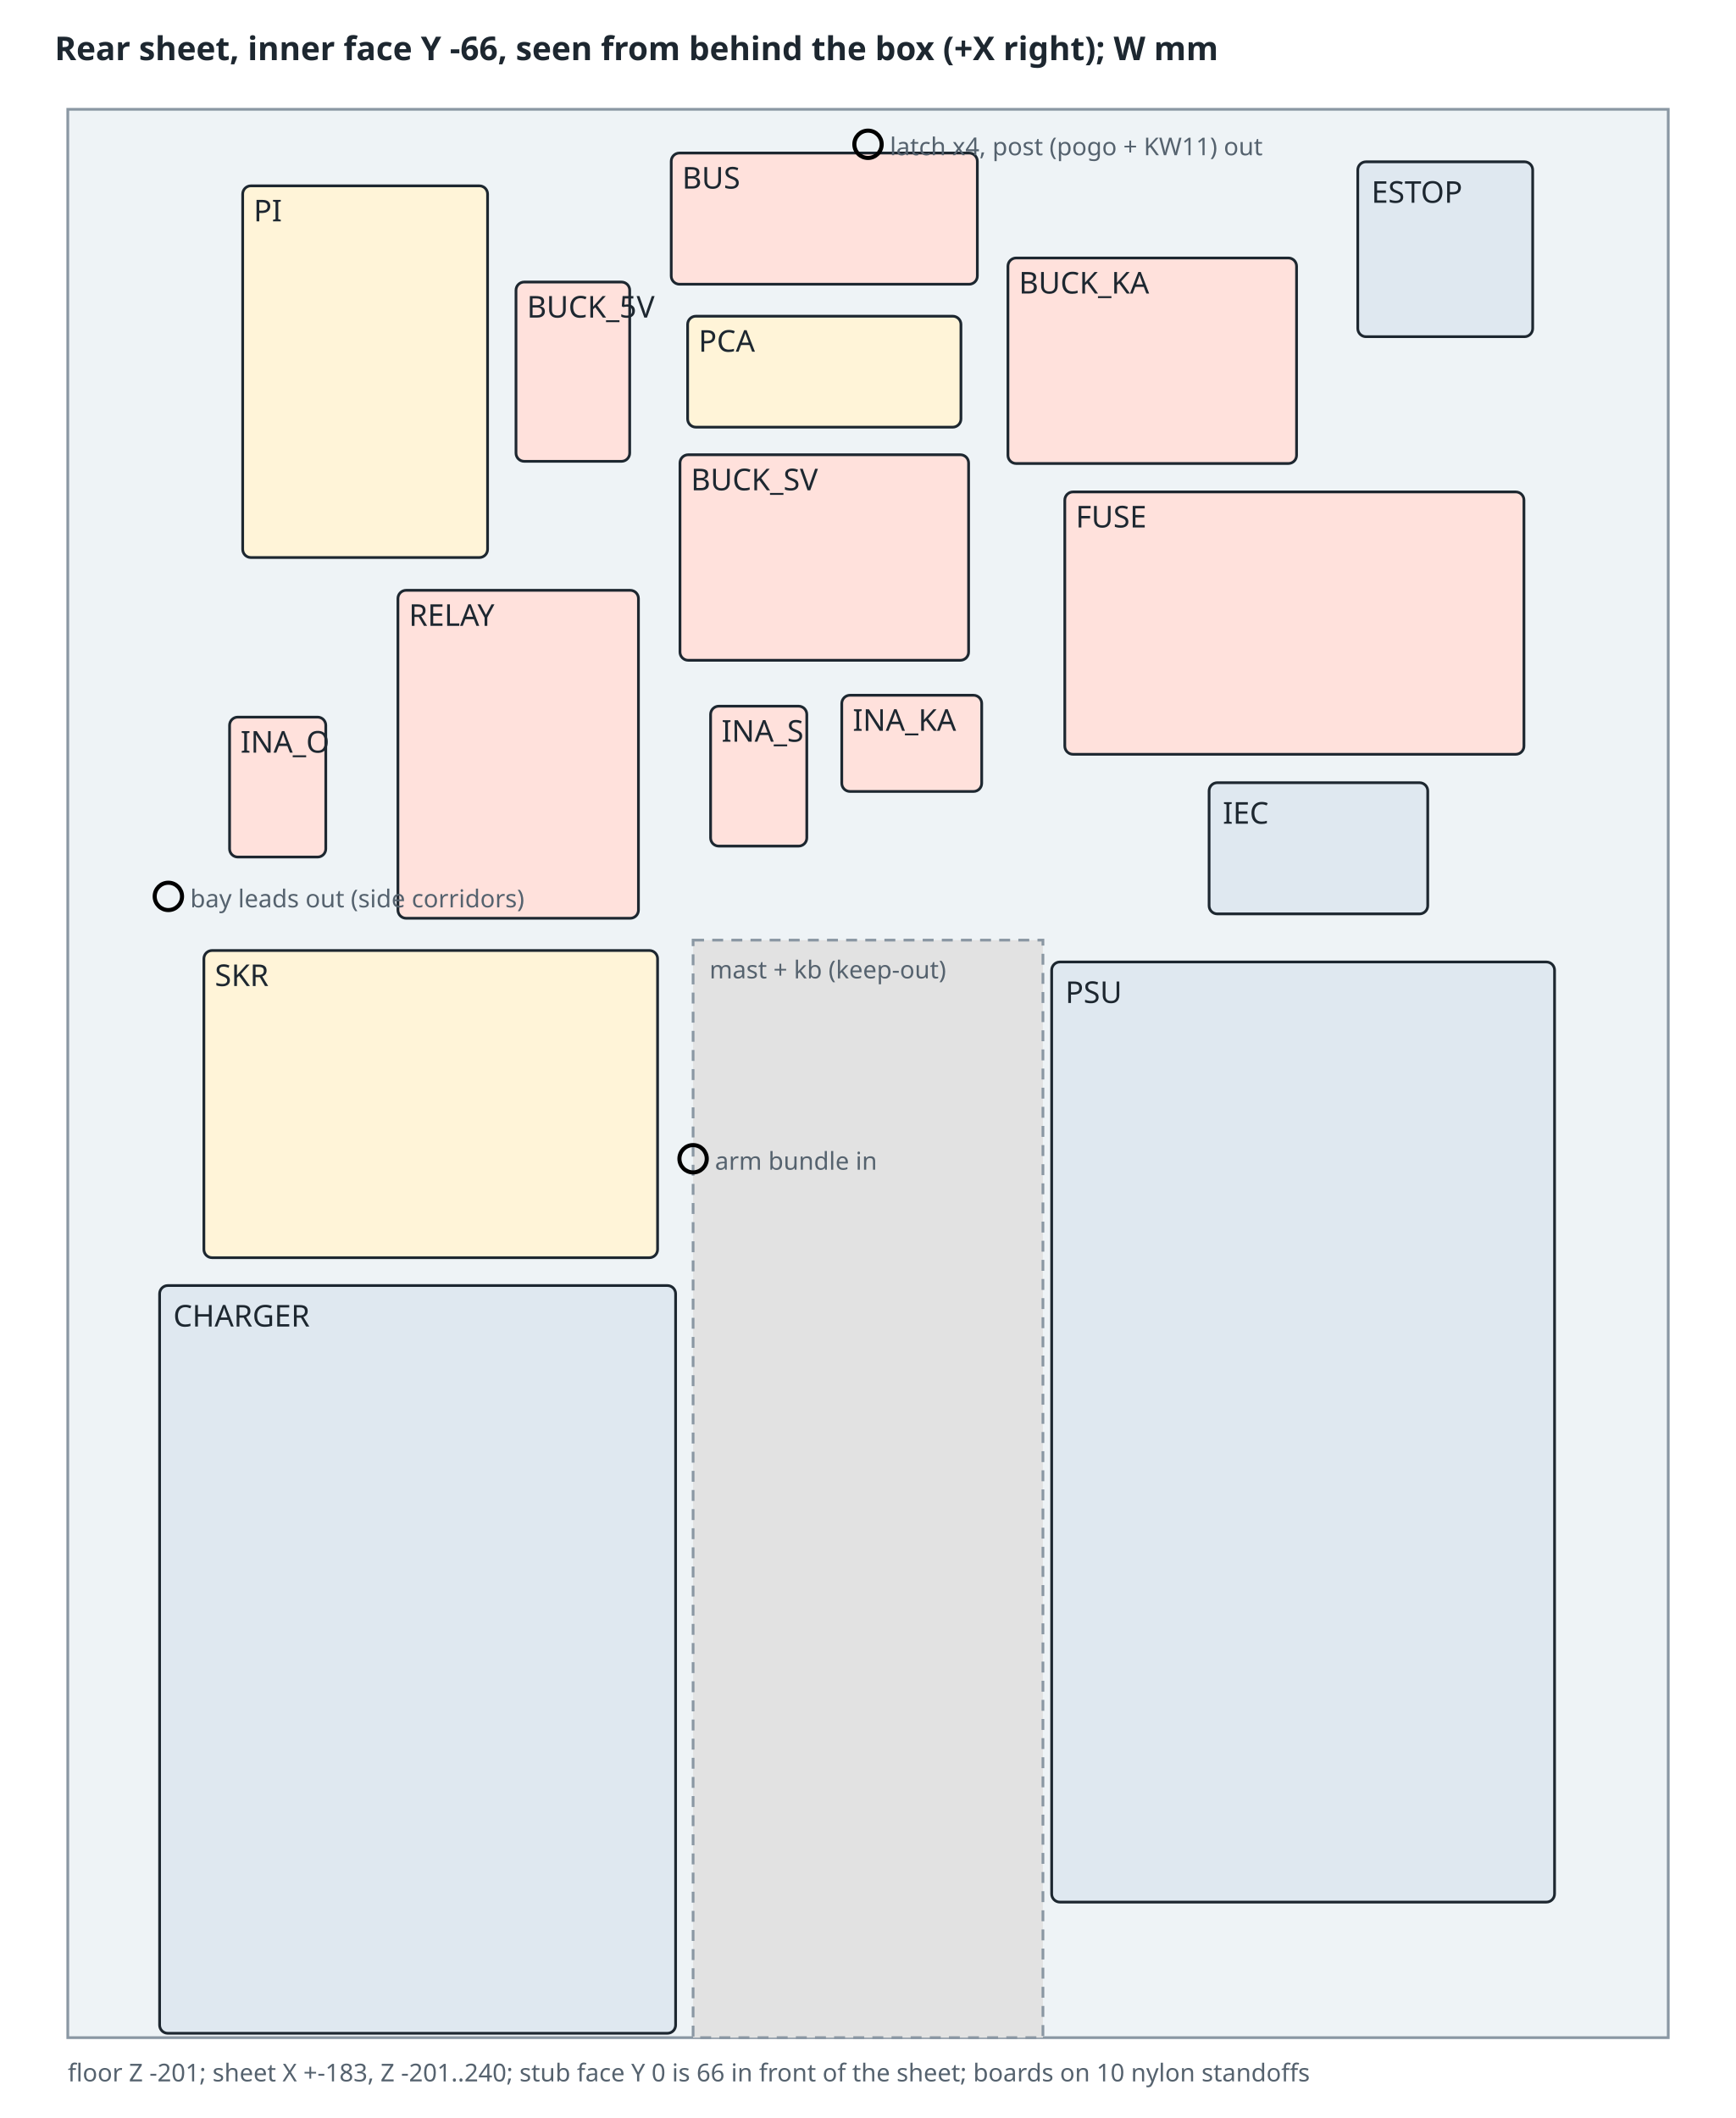
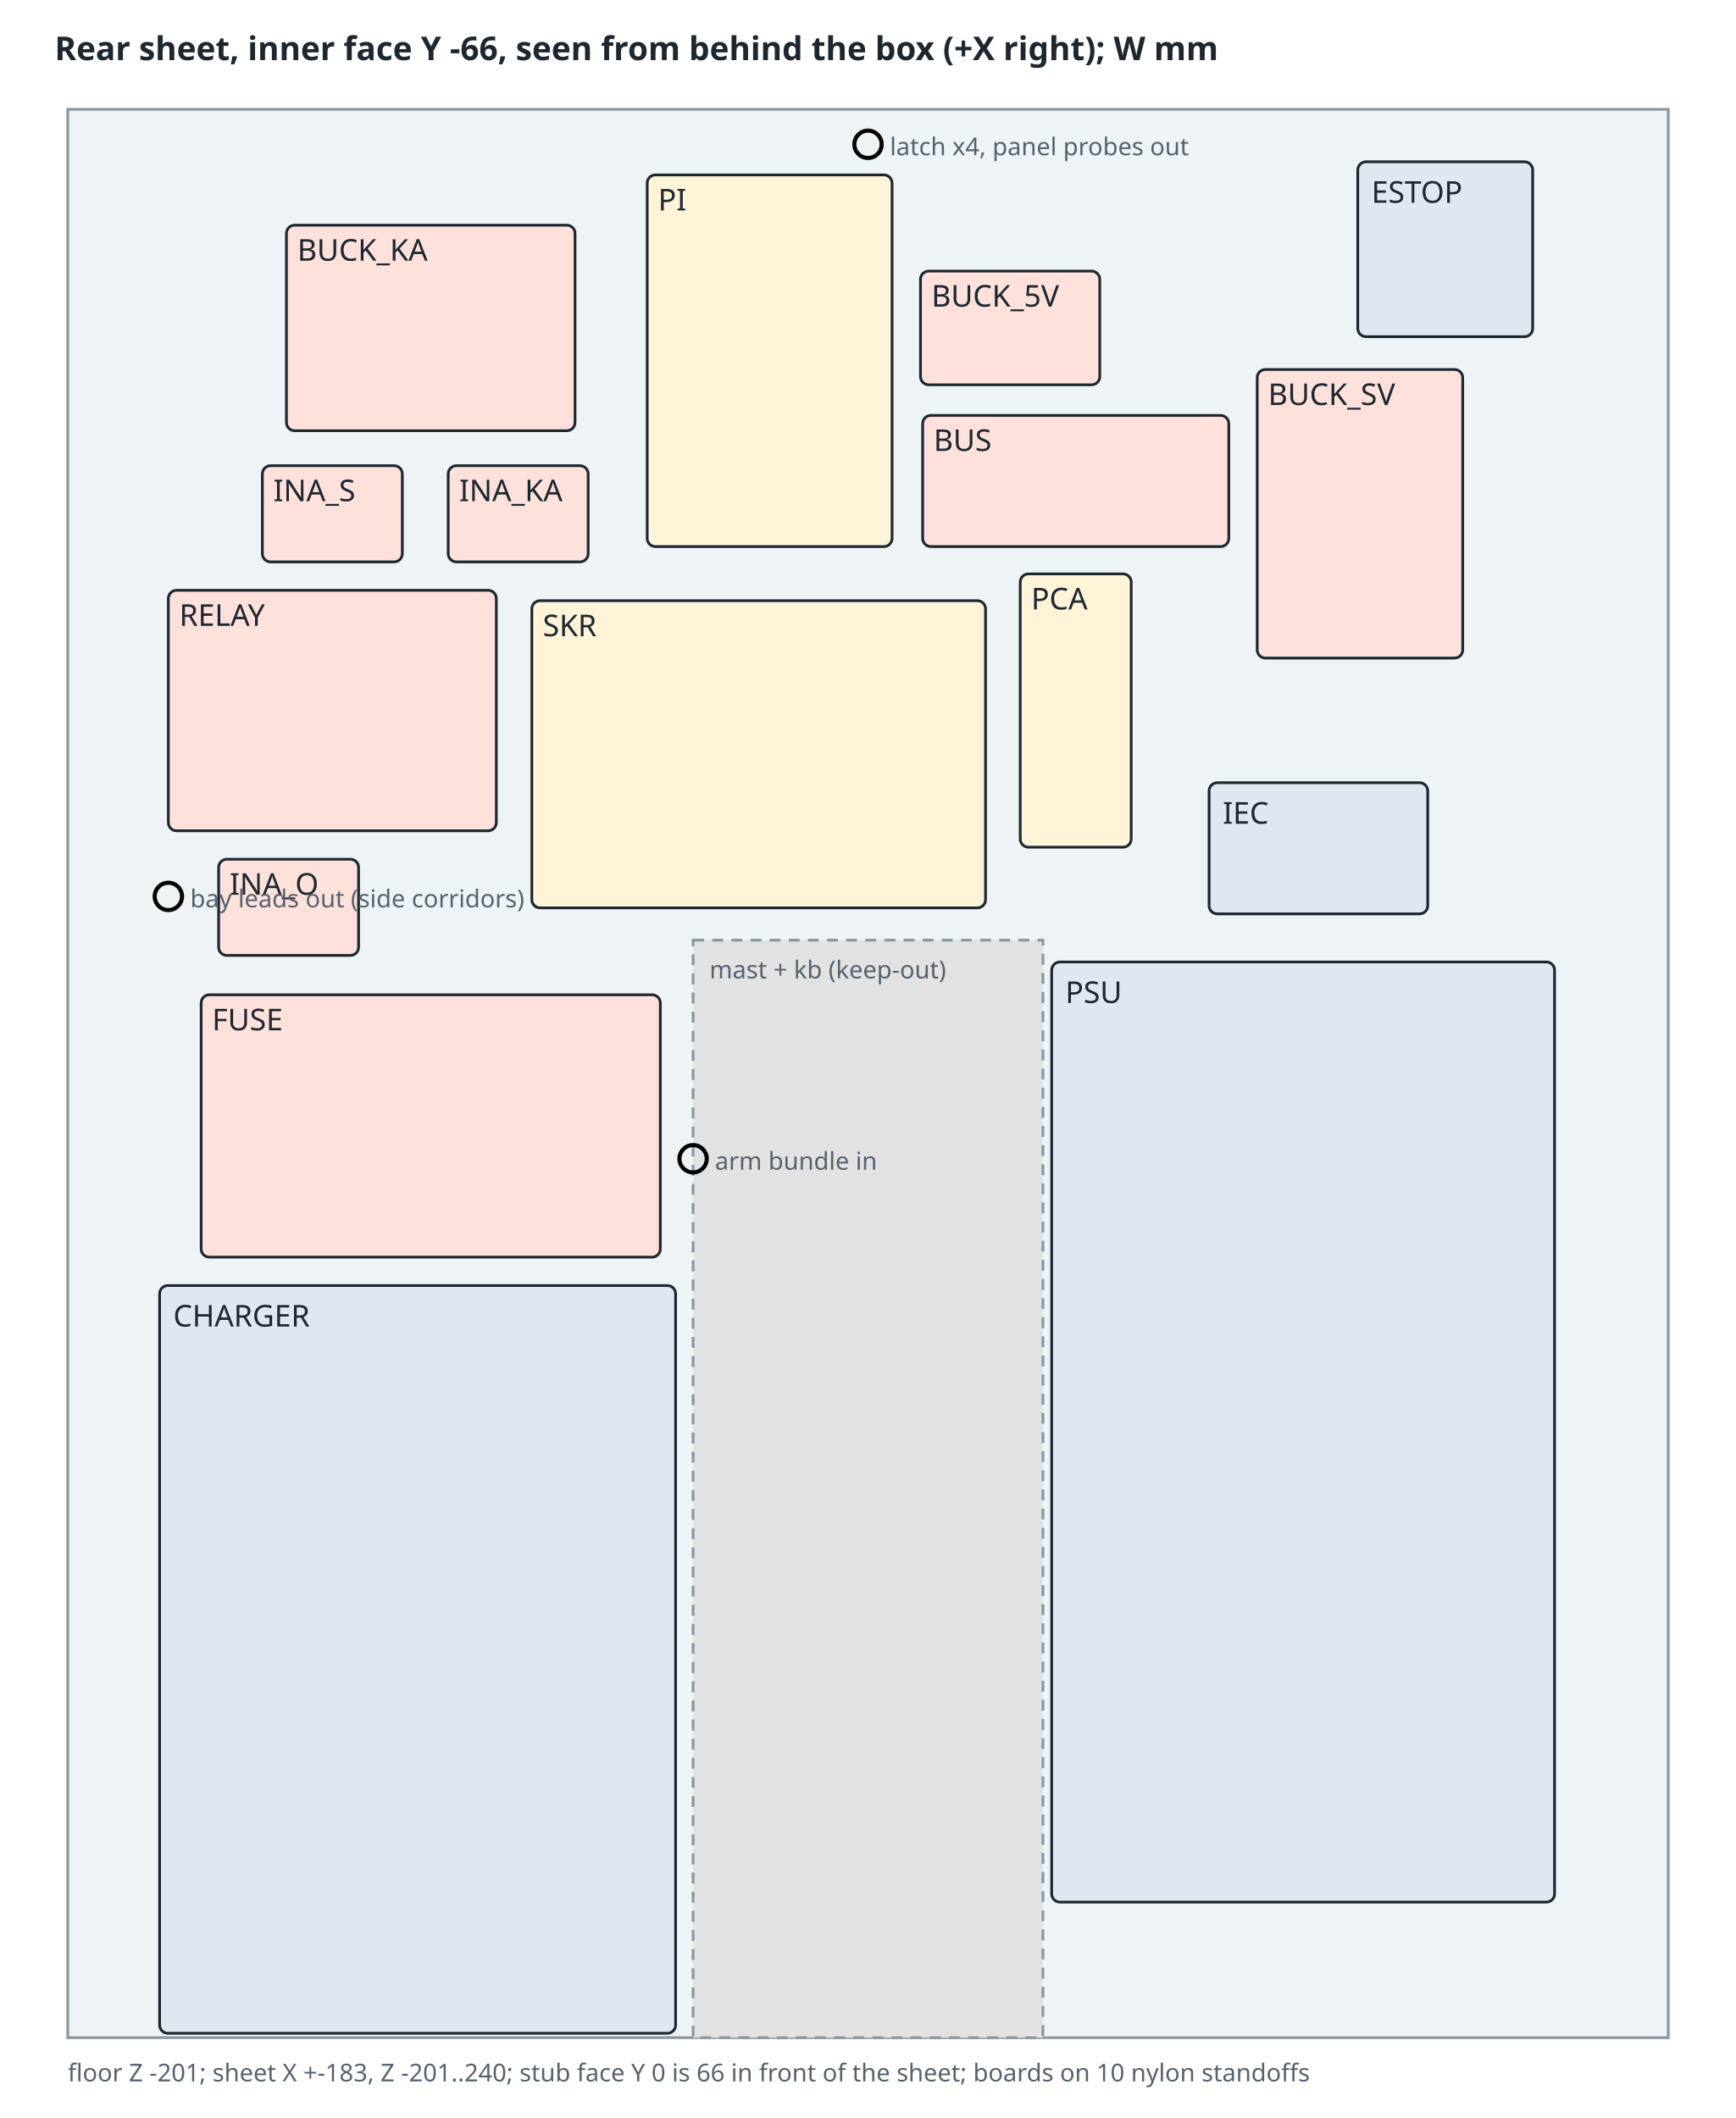
<svg xmlns="http://www.w3.org/2000/svg" viewBox="0 0 635 775" width="100%" style="max-width:635px;height:auto" role="img">
  <style>
.bg{fill:var(--bg,#ffffff)} .sheet{fill:var(--sheet,#eef3f6);stroke:var(--line,#8a97a3);stroke-width:1}
.ko{fill:var(--ko,#e2e2e2);stroke:var(--line,#8a97a3);stroke-dasharray:4 3}
.fix{fill:var(--fix,#dfe8f0);stroke:var(--ink,#1d2730);stroke-width:1}
.brd{fill:var(--brd,#fff4d8);stroke:var(--ink,#1d2730);stroke-width:1}
.pwr{fill:var(--pwr,#ffe1dc);stroke:var(--ink,#1d2730);stroke-width:1}
.sig{fill:var(--sig,#e1f0e4);stroke:var(--ink,#1d2730);stroke-width:1}
.off{fill:var(--off,#ececf6);stroke:var(--ink,#1d2730);stroke-width:1;stroke-dasharray:5 3}
.t{font:11px system-ui,sans-serif;fill:var(--ink,#1d2730)} .ts{font:9px system-ui,sans-serif;fill:var(--muted,#55626e)}
.tb{font:bold 12px system-ui,sans-serif;fill:var(--ink,#1d2730)}
.w24{stroke:var(--c24,#c0392b);stroke-width:2.2;fill:none} .w13{stroke:var(--c13,#d35400);stroke-width:1.8;fill:none}
.w6{stroke:var(--c6,#8e44ad);stroke-width:1.6;fill:none} .w5{stroke:var(--c5,#2471a3);stroke-width:1.4;fill:none}
.wch{stroke:var(--cch,#b7950b);stroke-width:2;fill:none} .wsg{stroke:var(--csg,#1e8449);stroke-width:1.1;fill:none;stroke-dasharray:3 2}
.wst{stroke:var(--cst,#34495e);stroke-width:1.6;fill:none} .wm{stroke:var(--cm,#7b241c);stroke-width:2.6;fill:none}
.arr{stroke:var(--ink,#1d2730);stroke-width:1.2;fill:none;marker-end:url(#ah)} .ab{stroke:var(--c24,#c0392b);stroke-width:1;fill:none;stroke-dasharray:4 3}
</style>
  <defs>
    <marker id="ah" viewBox="0 0 10 10" refX="9" refY="5" markerWidth="7" markerHeight="7" orient="auto">
      <path d="M0,0 L10,5 L0,10 z" fill="currentColor" />
    </marker>
  </defs>
  <rect class="bg" x="0" y="0" width="635" height="775" />
  <rect class="sheet" x="24.8" y="40.0" width="585.6" height="705.6" />
  <text class="tb" x="20" y="22">Rear sheet, inner face Y -66, seen from behind the box (+X right); W mm</text>
  <rect class="ko" x="253.6" y="344.0" width="128.0" height="401.6" />
  <text class="ts" x="259.6" y="358.0">mast + kb (keep-out)</text>
  <rect class="fix" x="384.8" y="352.0" width="184.0" height="344.0" rx="3" />
  <text class="t" x="389.8" y="367.0">PSU</text>
  <rect class="fix" x="58.4" y="470.4" width="188.8" height="273.6" rx="3" />
  <text class="t" x="63.4" y="485.4">CHARGER</text>
  <rect class="fix" x="442.4" y="286.4" width="80.0" height="48.0" rx="3" />
  <text class="t" x="447.4" y="301.4">IEC</text>
  <rect class="fix" x="496.8" y="59.2" width="64.0" height="64.0" rx="3" />
  <text class="t" x="501.8" y="74.2">ESTOP</text>
-   <rect class="brd" x="74.6" y="347.8" width="166.0" height="112.4" rx="3" />
-   <text class="t" x="78.6" y="360.8">SKR</text>
-   <rect class="brd" x="88.8" y="68.0" width="89.6" height="136.0" rx="3" />
-   <text class="t" x="92.8" y="81.0">PI</text>
-   <rect class="brd" x="251.6" y="115.7" width="100.0" height="40.6" rx="3" />
-   <text class="t" x="255.6" y="128.7">PCA</text>
-   <rect class="pwr" x="145.6" y="216.0" width="88.0" height="120.0" rx="3" />
-   <text class="t" x="149.6" y="229.0">RELAY</text>
-   <rect class="pwr" x="308.0" y="254.4" width="51.2" height="35.2" rx="3" />
-   <text class="t" x="312.0" y="267.4">INA_KA</text>
-   <rect class="pwr" x="260.0" y="258.4" width="35.2" height="51.2" rx="3" />
-   <text class="t" x="264.0" y="271.4">INA_S</text>
-   <rect class="pwr" x="84.0" y="262.4" width="35.2" height="51.2" rx="3" />
-   <text class="t" x="88.0" y="275.4">INA_O</text>
-   <rect class="pwr" x="368.8" y="94.4" width="105.6" height="75.2" rx="3" />
-   <text class="t" x="372.8" y="107.4">BUCK_KA</text>
-   <rect class="pwr" x="248.8" y="166.4" width="105.6" height="75.2" rx="3" />
-   <text class="t" x="252.8" y="179.4">BUCK_SV</text>
-   <rect class="pwr" x="188.8" y="103.2" width="41.6" height="65.6" rx="3" />
-   <text class="t" x="192.8" y="116.2">BUCK_5V</text>
-   <rect class="pwr" x="389.6" y="180.0" width="168.0" height="96.0" rx="3" />
-   <text class="t" x="393.6" y="193.0">FUSE</text>
-   <rect class="pwr" x="245.6" y="56.0" width="112.0" height="48.0" rx="3" />
-   <text class="t" x="249.6" y="69.0">BUS</text>
+   <rect class="brd" x="194.6" y="219.8" width="166.0" height="112.4" rx="3" />
+   <text class="t" x="198.6" y="232.8">SKR</text>
+   <rect class="brd" x="236.8" y="64.0" width="89.6" height="136.0" rx="3" />
+   <text class="t" x="240.8" y="77.0">PI</text>
+   <rect class="brd" x="373.3" y="210.0" width="40.6" height="100.0" rx="3" />
+   <text class="t" x="377.3" y="223.0">PCA</text>
+   <rect class="pwr" x="61.6" y="216.0" width="120.0" height="88.0" rx="3" />
+   <text class="t" x="65.6" y="229.0">RELAY</text>
+   <rect class="pwr" x="164.0" y="170.4" width="51.2" height="35.2" rx="3" />
+   <text class="t" x="168.0" y="183.4">INA_KA</text>
+   <rect class="pwr" x="96.0" y="170.4" width="51.2" height="35.2" rx="3" />
+   <text class="t" x="100.0" y="183.4">INA_S</text>
+   <rect class="pwr" x="80.0" y="314.4" width="51.2" height="35.2" rx="3" />
+   <text class="t" x="84.0" y="327.4">INA_O</text>
+   <rect class="pwr" x="104.8" y="82.4" width="105.6" height="75.2" rx="3" />
+   <text class="t" x="108.8" y="95.4">BUCK_KA</text>
+   <rect class="pwr" x="460.0" y="135.2" width="75.2" height="105.6" rx="3" />
+   <text class="t" x="464.0" y="148.2">BUCK_SV</text>
+   <rect class="pwr" x="336.8" y="99.2" width="65.6" height="41.6" rx="3" />
+   <text class="t" x="340.8" y="112.2">BUCK_5V</text>
+   <rect class="pwr" x="73.6" y="364.0" width="168.0" height="96.0" rx="3" />
+   <text class="t" x="77.6" y="377.0">FUSE</text>
+   <rect class="pwr" x="337.6" y="152.0" width="112.0" height="48.0" rx="3" />
+   <text class="t" x="341.6" y="165.0">BUS</text>
  <circle cx="253.6" cy="424.0" r="5" fill="none" stroke="currentColor" stroke-width="1.5" />
  <text class="ts" x="261.6" y="428.0">arm bundle in</text>
  <circle cx="317.6" cy="52.8" r="5" fill="none" stroke="currentColor" stroke-width="1.5" />
-   <text class="ts" x="325.6" y="56.8">latch x4, post (pogo + KW11) out</text>
+   <text class="ts" x="325.6" y="56.8">latch x4, panel probes out</text>
  <circle cx="61.6" cy="328.0" r="5" fill="none" stroke="currentColor" stroke-width="1.5" />
  <text class="ts" x="69.6" y="332.0">bay leads out (side corridors)</text>
  <text class="ts" x="24.8" y="761.6">floor Z -201; sheet X +-183, Z -201..240; stub face Y 0 is 66 in front of the sheet; boards on 10 nylon standoffs</text>
</svg>
